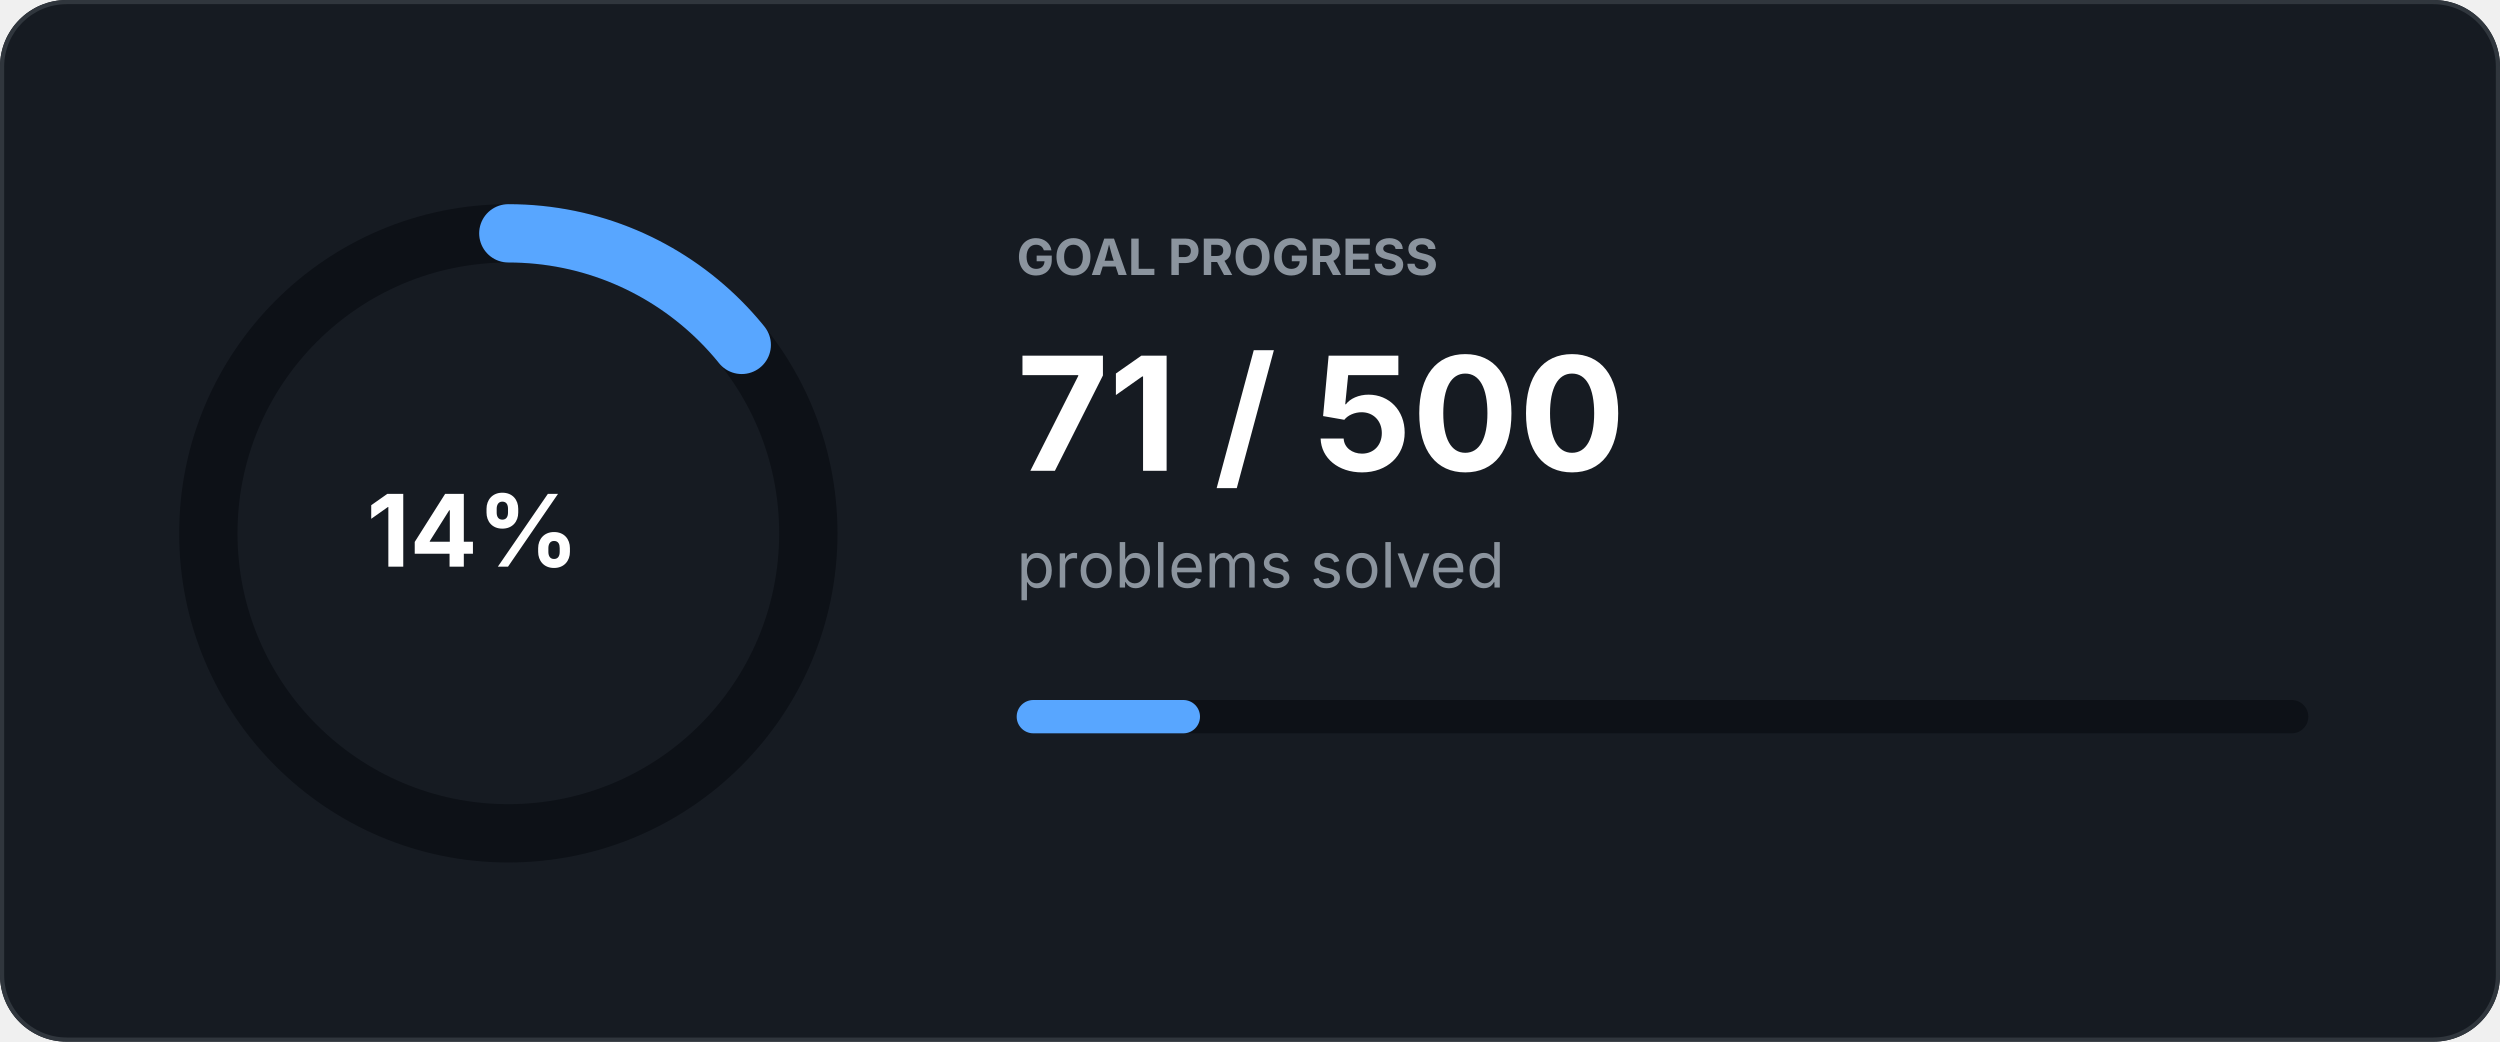
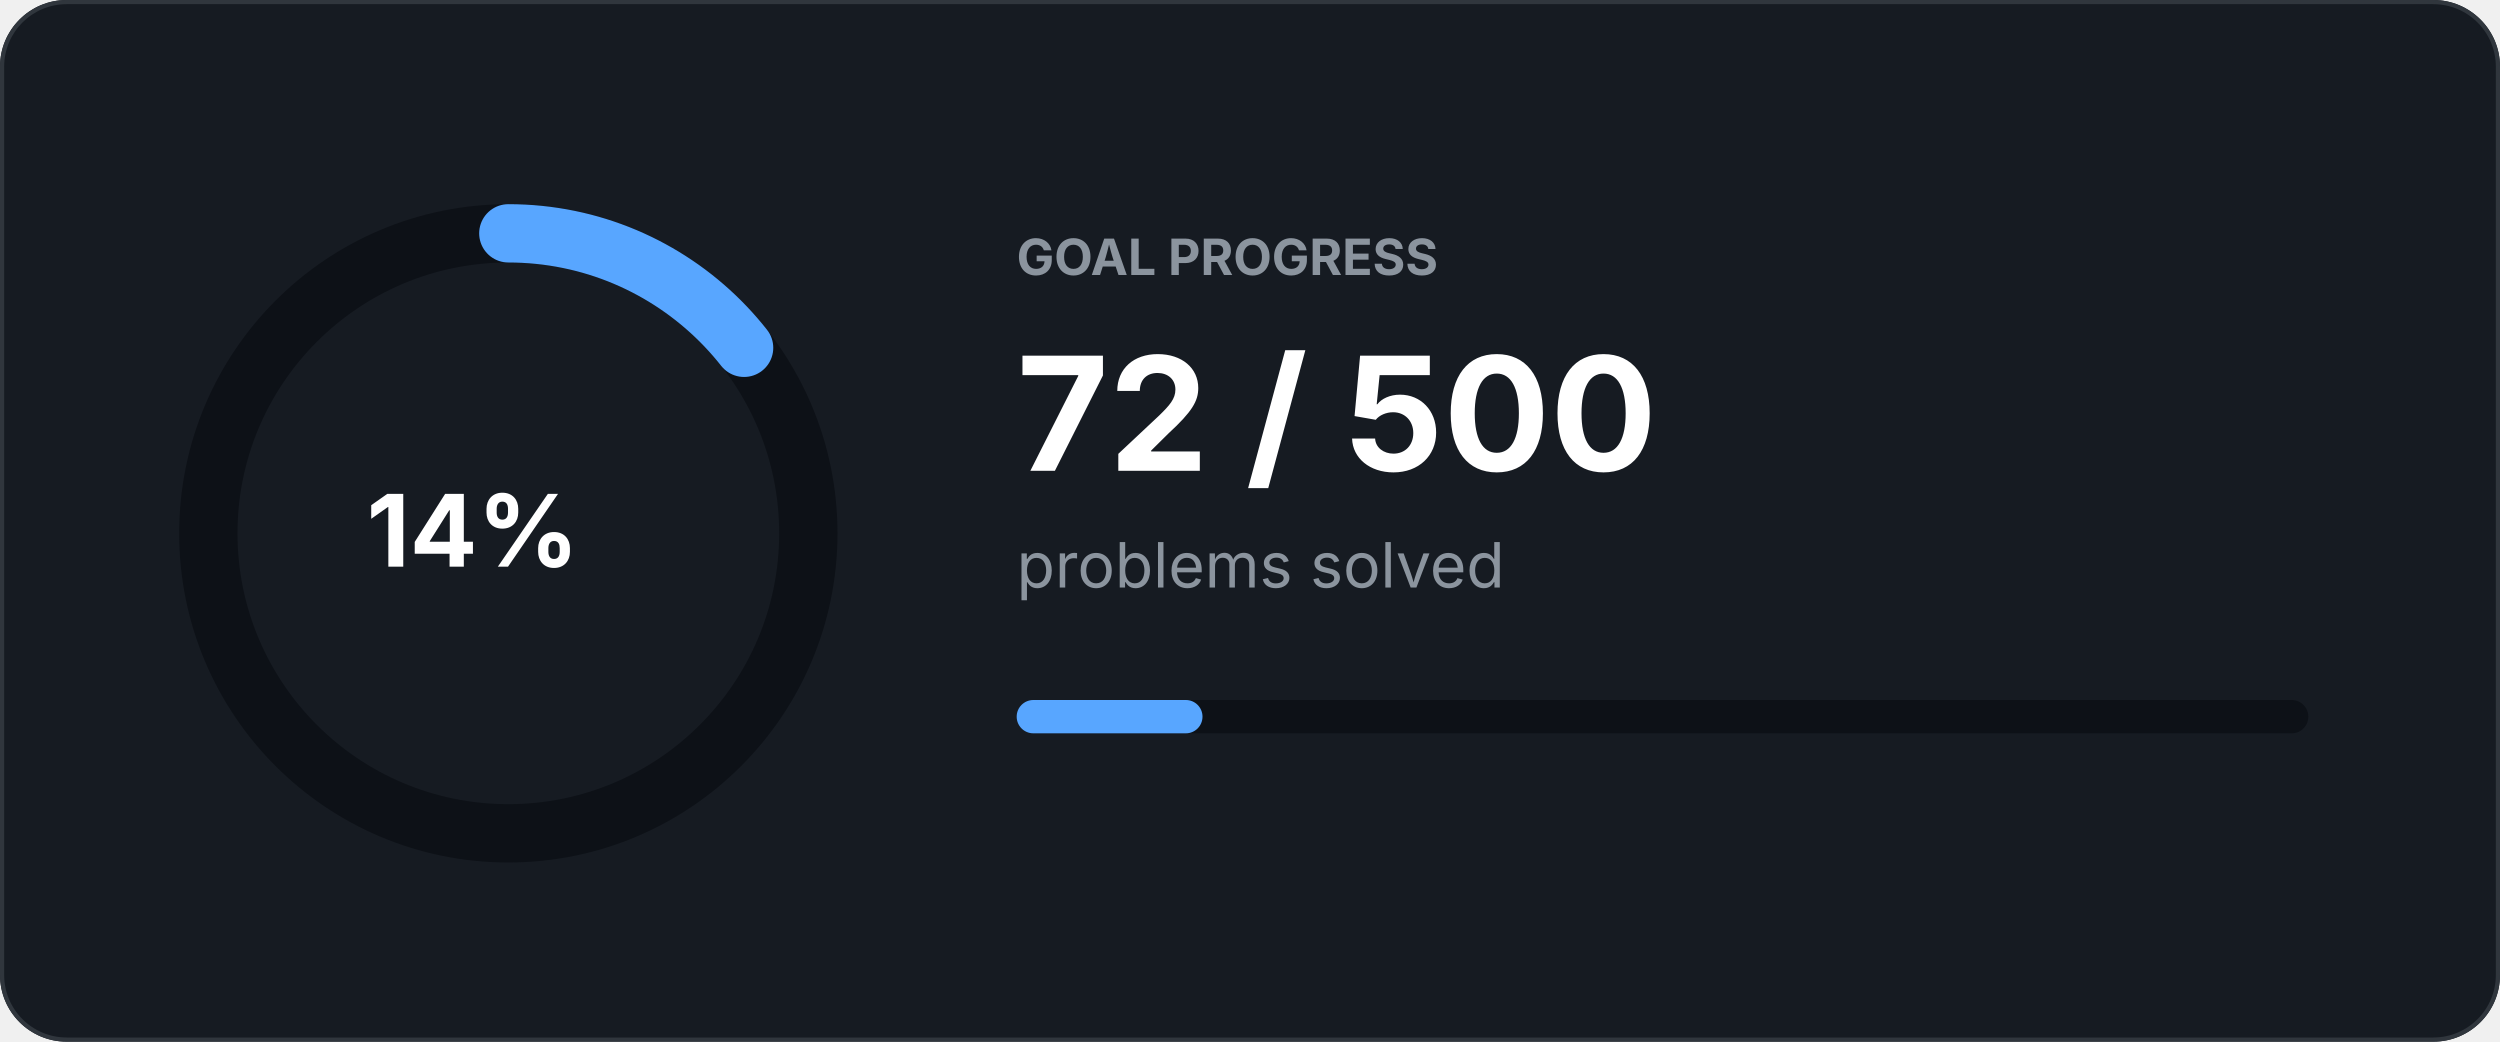
<svg xmlns="http://www.w3.org/2000/svg" width="600" height="250" viewBox="0 0 600 250">
  <rect width="100%" height="100%" rx="16" fill="#161B22" />
  <rect x="0.5" y="0.5" width="599" height="249" rx="15.5" fill="none" stroke="#30363D" />
  <circle cx="122" cy="128" r="72" fill="none" stroke="#0D1117" stroke-width="14" />
-   <circle cx="122" cy="128" r="72" fill="none" stroke="#58A6FF" stroke-width="14" stroke-linecap="round" transform="rotate(-90 122 128)" stroke-dasharray="64.2 452.4" />
+   <circle cx="122" cy="128" r="72" fill="none" stroke="#58A6FF" stroke-width="14" stroke-linecap="round" transform="rotate(-90 122 128)" stroke-dasharray="65.1 452.4" />
  <text x="88" y="136" fill="#FFFFFF" font-family="-apple-system,BlinkMacSystemFont,Segoe UI,sans-serif" font-size="24" font-weight="700">14%</text>
  <text x="244" y="66" fill="#8B949E" font-family="-apple-system,BlinkMacSystemFont,Segoe UI,sans-serif" font-size="12" font-weight="700">GOAL PROGRESS</text>
-   <text x="244" y="113" fill="#FFFFFF" font-family="-apple-system,BlinkMacSystemFont,Segoe UI,sans-serif" font-size="38" font-weight="700">71 / 500</text>
+   <text x="244" y="113" fill="#FFFFFF" font-family="-apple-system,BlinkMacSystemFont,Segoe UI,sans-serif" font-size="38" font-weight="700">72 / 500</text>
  <text x="244" y="141" fill="#8B949E" font-family="-apple-system,BlinkMacSystemFont,Segoe UI,sans-serif" font-size="15" font-weight="400">problems solved</text>
  <rect x="244" y="168" width="310" height="8" rx="4" fill="#0D1117" />
-   <rect x="244" y="168" width="44.0" height="8" rx="4" fill="#58A6FF" />
+   <rect x="244" y="168" width="44.6" height="8" rx="4" fill="#58A6FF" />
</svg>
